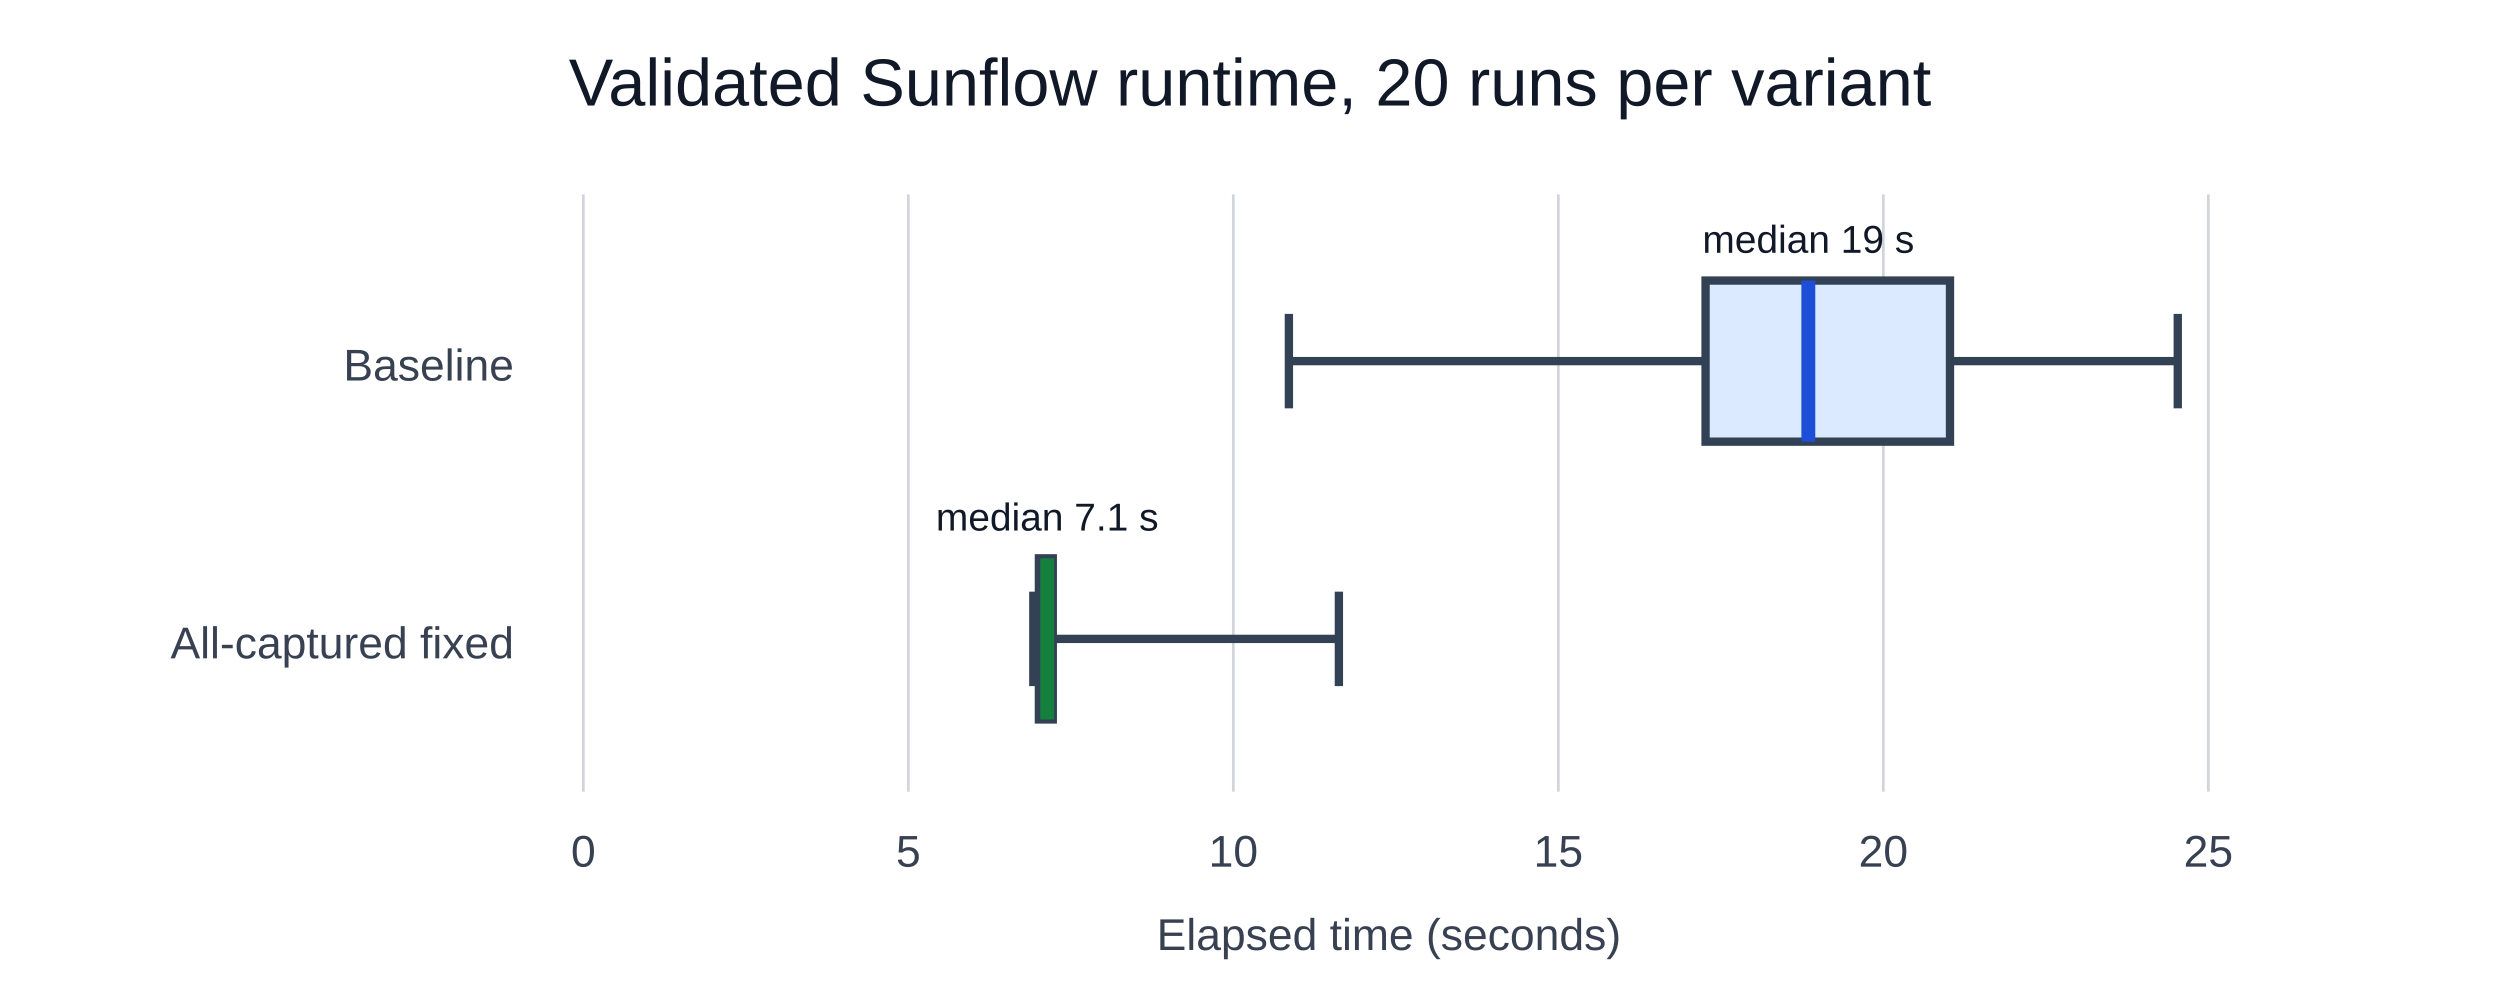
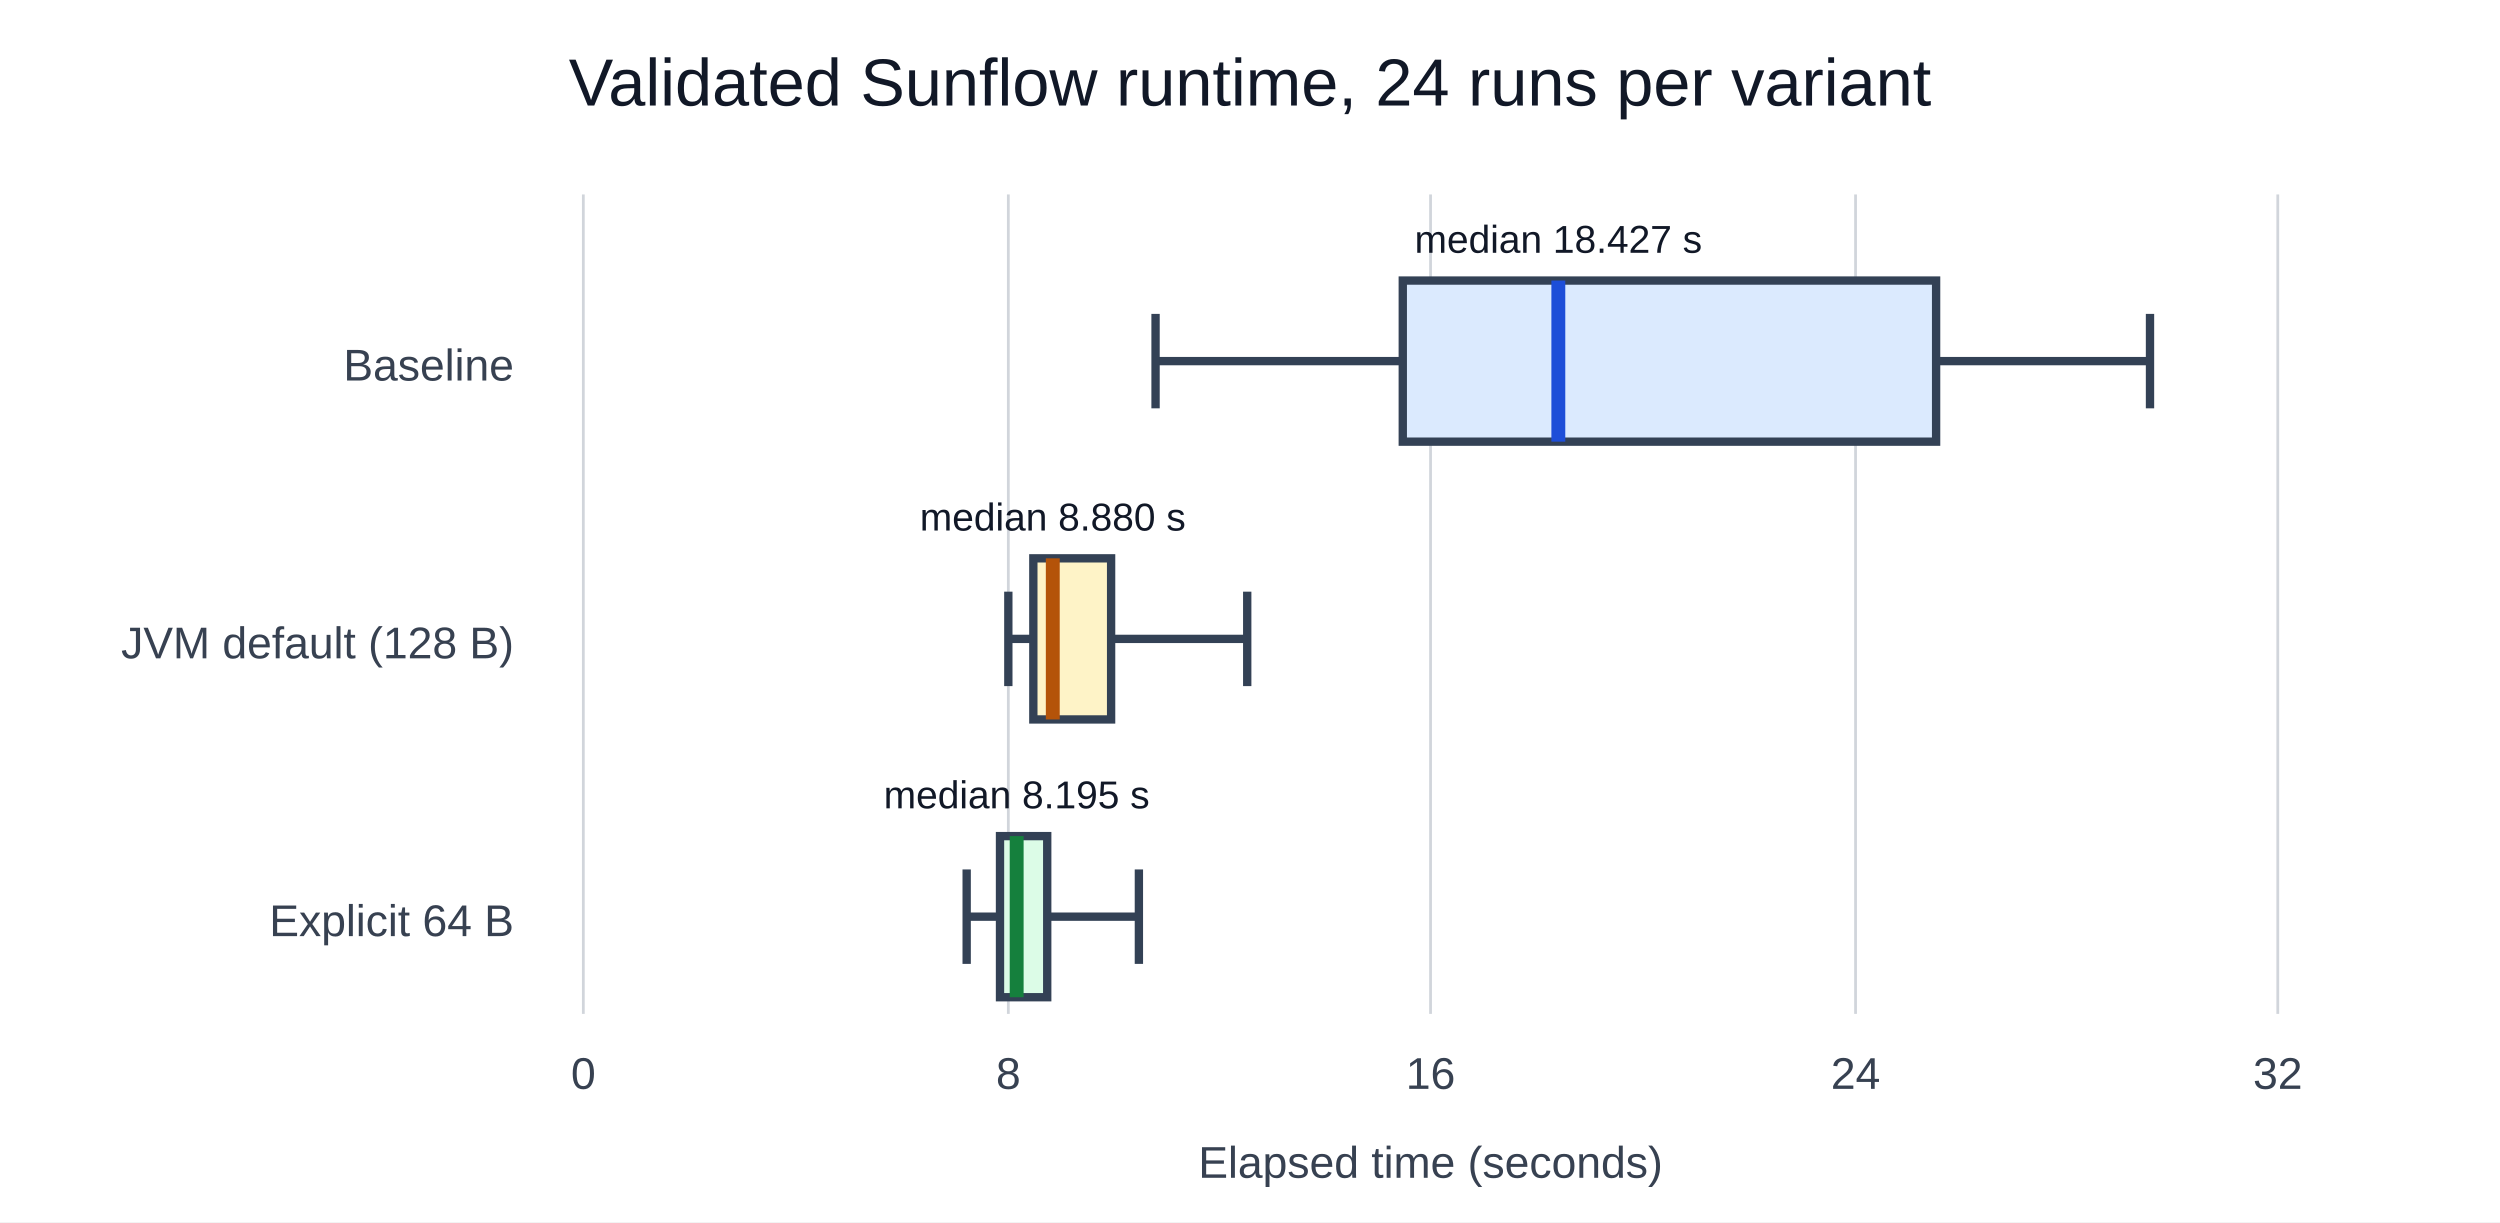
- <svg xmlns="http://www.w3.org/2000/svg" width="900" height="360" viewBox="0 0 900 360" role="img" aria-labelledby="title desc">
-   <rect width="900" height="360" fill="#ffffff" />
-   <text x="450" y="38" text-anchor="middle" font-family="Arial, sans-serif" font-size="24" fill="#111827">Validated Sunflow runtime, 20 runs per variant</text>
+ <svg xmlns="http://www.w3.org/2000/svg" width="900" height="440" viewBox="0 0 900 440" role="img" aria-labelledby="title desc">
+   <rect width="900" height="440" fill="#ffffff" />
+   <text x="450" y="38" text-anchor="middle" font-family="Arial, sans-serif" font-size="24" fill="#111827">Validated Sunflow runtime, 24 runs per variant</text>
  <g stroke="#d1d5db" stroke-width="1">
-     <line x1="210" y1="70" x2="210" y2="285" />
-     <line x1="327" y1="70" x2="327" y2="285" />
-     <line x1="444" y1="70" x2="444" y2="285" />
-     <line x1="561" y1="70" x2="561" y2="285" />
-     <line x1="678" y1="70" x2="678" y2="285" />
-     <line x1="795" y1="70" x2="795" y2="285" />
+     <line x1="210" y1="70" x2="210" y2="365" />
+     <line x1="363" y1="70" x2="363" y2="365" />
+     <line x1="515" y1="70" x2="515" y2="365" />
+     <line x1="668" y1="70" x2="668" y2="365" />
+     <line x1="820" y1="70" x2="820" y2="365" />
  </g>
  <g font-family="Arial, sans-serif" font-size="16" fill="#374151">
-     <text x="210" y="312" text-anchor="middle">0</text>
-     <text x="327" y="312" text-anchor="middle">5</text>
-     <text x="444" y="312" text-anchor="middle">10</text>
-     <text x="561" y="312" text-anchor="middle">15</text>
-     <text x="678" y="312" text-anchor="middle">20</text>
-     <text x="795" y="312" text-anchor="middle">25</text>
-     <text x="500" y="342" text-anchor="middle">Elapsed time (seconds)</text>
+     <text x="210" y="392" text-anchor="middle">0</text>
+     <text x="363" y="392" text-anchor="middle">8</text>
+     <text x="515" y="392" text-anchor="middle">16</text>
+     <text x="668" y="392" text-anchor="middle">24</text>
+     <text x="820" y="392" text-anchor="middle">32</text>
+     <text x="515" y="424" text-anchor="middle">Elapsed time (seconds)</text>
    <text x="185" y="137" text-anchor="end">Baseline</text>
-     <text x="185" y="237" text-anchor="end">All-captured fixed</text>
+     <text x="185" y="237" text-anchor="end">JVM default (128 B)</text>
+     <text x="185" y="337" text-anchor="end">Explicit 64 B</text>
  </g>
  <g stroke="#334155" stroke-width="3" fill="none">
-     <line x1="464" y1="130" x2="784" y2="130" />
-     <line x1="464" y1="113" x2="464" y2="147" />
-     <line x1="784" y1="113" x2="784" y2="147" />
-     <rect x="614" y="101" width="88" height="58" fill="#dbeafe" />
-     <line x1="651" y1="101" x2="651" y2="159" stroke="#1d4ed8" stroke-width="5" />
-     <line x1="372" y1="230" x2="482" y2="230" />
-     <line x1="372" y1="213" x2="372" y2="247" />
-     <line x1="482" y1="213" x2="482" y2="247" />
-     <rect x="374" y="201" width="5" height="58" fill="#dcfce7" />
-     <line x1="377" y1="201" x2="377" y2="259" stroke="#15803d" stroke-width="5" />
+     <line x1="416" y1="130" x2="774" y2="130" />
+     <line x1="416" y1="113" x2="416" y2="147" />
+     <line x1="774" y1="113" x2="774" y2="147" />
+     <rect x="505" y="101" width="192" height="58" fill="#dbeafe" />
+     <line x1="561" y1="101" x2="561" y2="159" stroke="#1d4ed8" stroke-width="5" />
+     <line x1="363" y1="230" x2="449" y2="230" />
+     <line x1="363" y1="213" x2="363" y2="247" />
+     <line x1="449" y1="213" x2="449" y2="247" />
+     <rect x="372" y="201" width="28" height="58" fill="#fef3c7" />
+     <line x1="379" y1="201" x2="379" y2="259" stroke="#b45309" stroke-width="5" />
+     <line x1="348" y1="330" x2="410" y2="330" />
+     <line x1="348" y1="313" x2="348" y2="347" />
+     <line x1="410" y1="313" x2="410" y2="347" />
+     <rect x="360" y="301" width="17" height="58" fill="#dcfce7" />
+     <line x1="366" y1="301" x2="366" y2="359" stroke="#15803d" stroke-width="5" />
  </g>
  <g font-family="Arial, sans-serif" font-size="14" fill="#111827">
-     <text x="651" y="91" text-anchor="middle">median 19 s</text>
-     <text x="377" y="191" text-anchor="middle">median 7.1 s</text>
+     <text x="561" y="91" text-anchor="middle">median 18.427 s</text>
+     <text x="379" y="191" text-anchor="middle">median 8.880 s</text>
+     <text x="366" y="291" text-anchor="middle">median 8.195 s</text>
  </g>
</svg>
